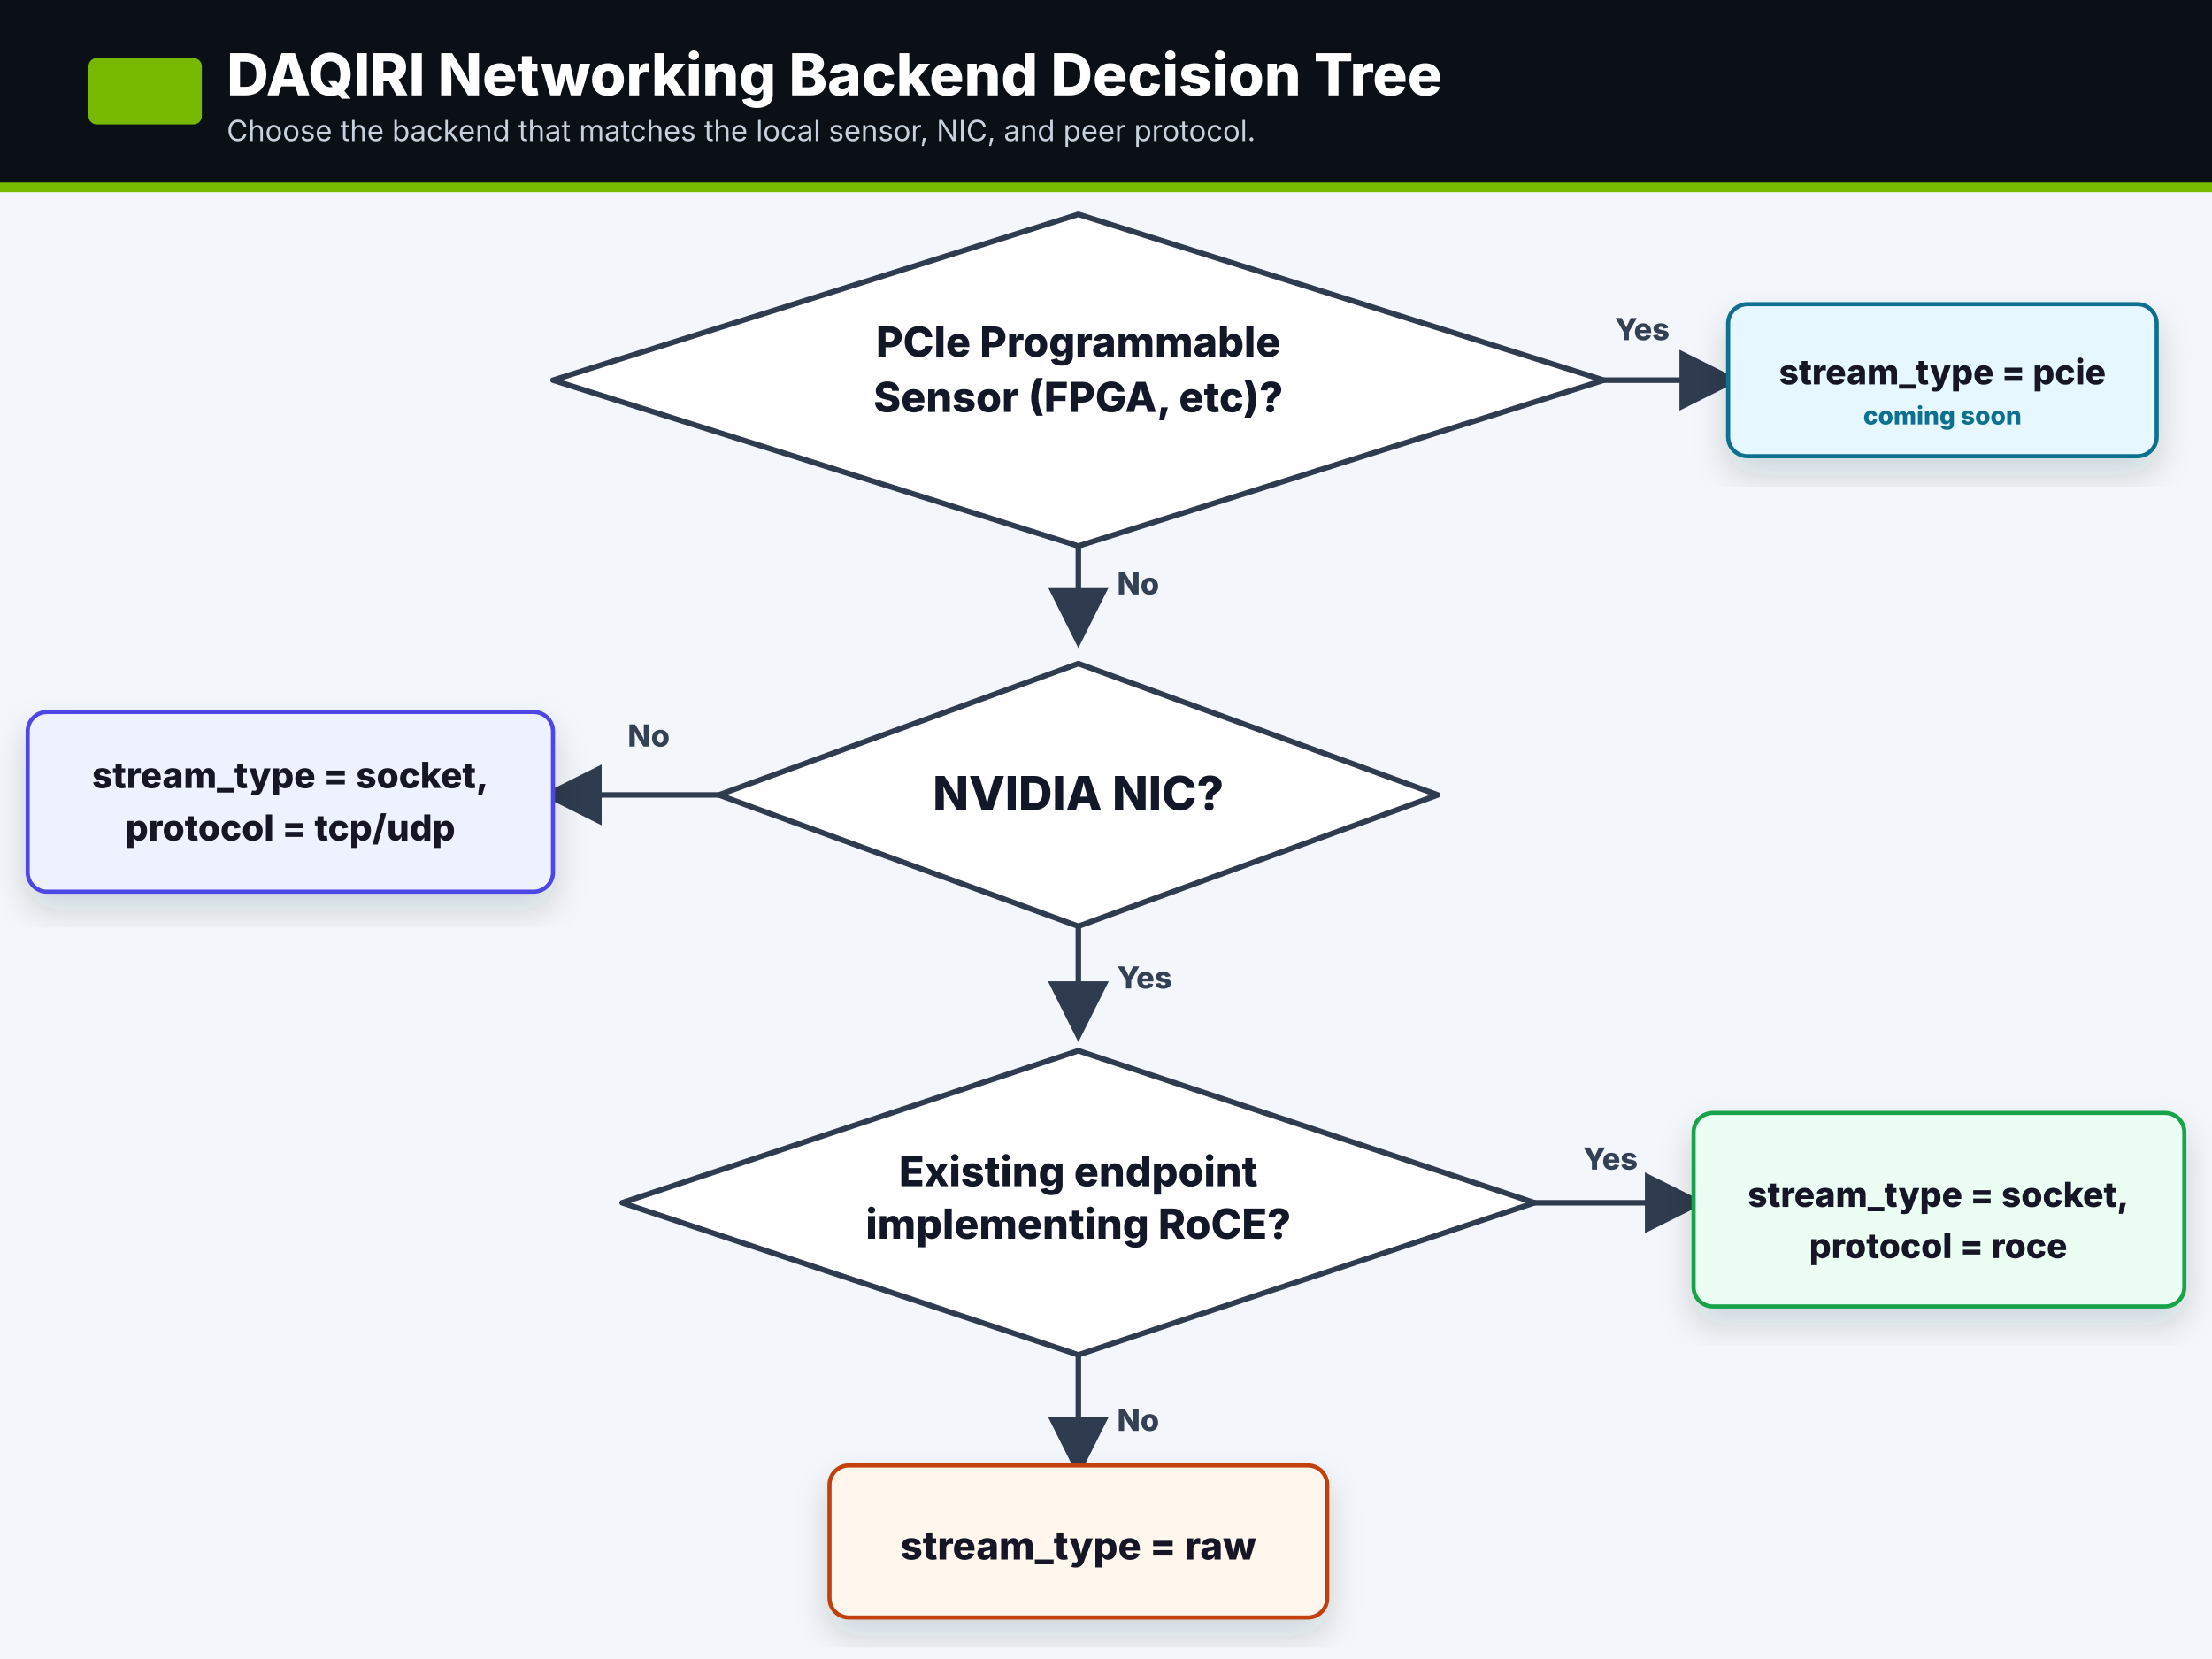
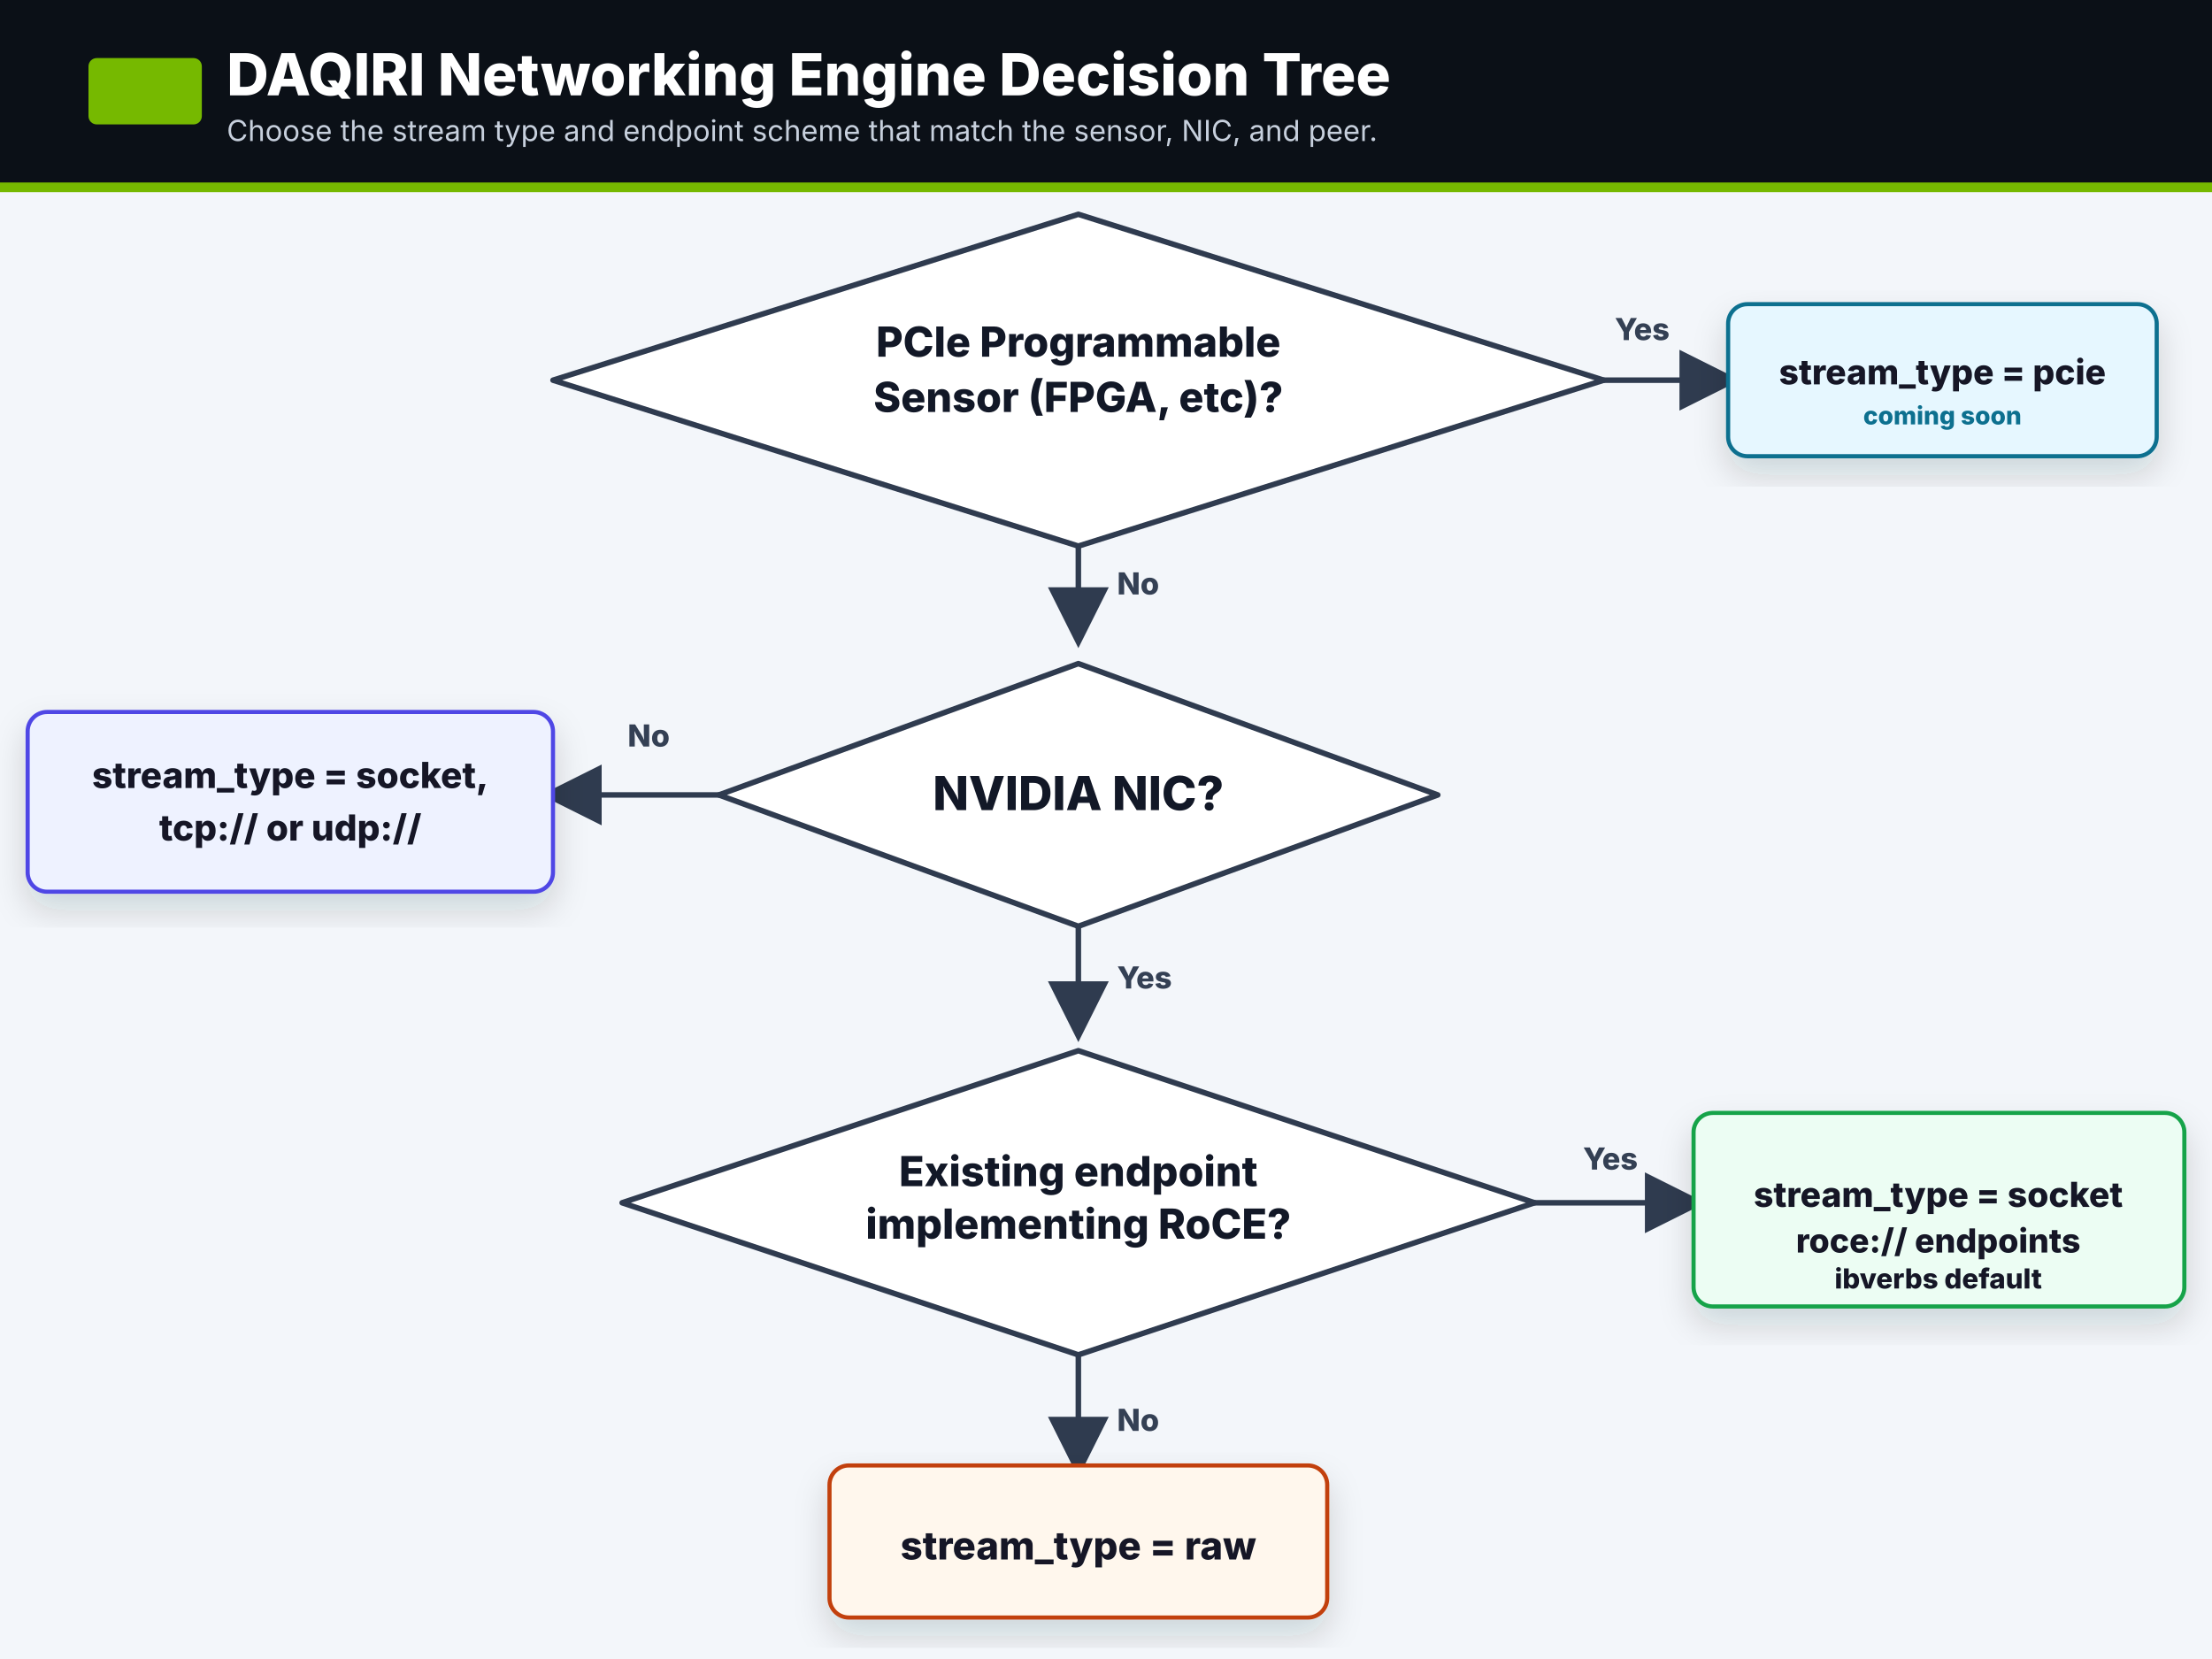
<svg xmlns="http://www.w3.org/2000/svg" viewBox="0 0 1600 1200" role="img" aria-labelledby="title desc">
  <defs>
    <filter id="shadow" x="-20%" y="-20%" width="140%" height="140%">
      <feDropShadow dx="0" dy="12" stdDeviation="12" flood-color="#1f2937" flood-opacity="0.16" />
    </filter>
    <marker id="arrow" viewBox="0 0 20 20" refX="16" refY="10" markerWidth="11" markerHeight="11" orient="auto">
      <path d="M0 0 L20 10 L0 20 Z" fill="#2f3b4f" />
    </marker>
  </defs>
  <rect width="1600" height="1200" fill="#f3f6fa" />
  <rect width="1600" height="138" fill="#0b1017" />
  <rect y="132" width="1600" height="7" fill="#76b900" />
  <rect x="64" y="42" width="82" height="48" rx="6" fill="#76b900" />
-   <text x="164" y="69" fill="#ffffff" font-family="Inter, Arial, sans-serif" font-size="42" font-weight="800">DAQIRI Networking Backend Decision Tree</text>
-   <text x="164" y="102" fill="#c7d0dd" font-family="Inter, Arial, sans-serif" font-size="21">Choose the backend that matches the local sensor, NIC, and peer protocol.</text>
+   <text x="164" y="69" fill="#ffffff" font-family="Inter, Arial, sans-serif" font-size="42" font-weight="800">DAQIRI Networking Engine Decision Tree</text>
+   <text x="164" y="102" fill="#c7d0dd" font-family="Inter, Arial, sans-serif" font-size="21">Choose the stream type and endpoint scheme that match the sensor, NIC, and peer.</text>
  <g fill="none" stroke="#2f3b4f" stroke-width="4" stroke-linecap="round" stroke-linejoin="round">
    <path d="M1160 275 H1250" marker-end="url(#arrow)" />
    <path d="M780 395 V460" marker-end="url(#arrow)" />
    <path d="M520 575 H400" marker-end="url(#arrow)" />
    <path d="M780 670 V745" marker-end="url(#arrow)" />
    <path d="M1110 870 H1225" marker-end="url(#arrow)" />
    <path d="M780 980 V1060" marker-end="url(#arrow)" />
  </g>
  <g fill="#ffffff" stroke="#2f3b4f" stroke-width="4" stroke-linejoin="round">
    <path d="M780 155 L1160 275 L780 395 L400 275 Z" />
    <path d="M780 480 L1040 575 L780 670 L520 575 Z" />
    <path d="M780 760 L1110 870 L780 980 L450 870 Z" />
  </g>
  <g font-family="Inter, Arial, sans-serif" fill="#121827">
    <text x="780" y="258" text-anchor="middle" font-size="30" font-weight="800">PCIe Programmable</text>
    <text x="780" y="298" text-anchor="middle" font-size="30" font-weight="800">Sensor (FPGA, etc)?</text>
    <text x="780" y="586" text-anchor="middle" font-size="34" font-weight="800">NVIDIA NIC?</text>
    <text x="780" y="858" text-anchor="middle" font-size="30" font-weight="800">Existing endpoint</text>
    <text x="780" y="896" text-anchor="middle" font-size="30" font-weight="800">implementing RoCE?</text>
  </g>
  <g fill="#344054" font-family="Inter, Arial, sans-serif" font-size="22" font-weight="800">
    <text x="1168" y="246">Yes</text>
    <text x="808" y="430">No</text>
    <text x="454" y="540">No</text>
    <text x="808" y="715">Yes</text>
    <text x="1145" y="846">Yes</text>
    <text x="808" y="1035">No</text>
  </g>
  <g filter="url(#shadow)">
    <rect x="1250" y="220" width="310" height="110" rx="14" fill="#e6f7ff" stroke="#0b6f8f" stroke-width="3" />
    <text x="1405" y="278" text-anchor="middle" fill="#121827" font-family="Inter, Arial, sans-serif" font-size="25" font-weight="800">stream_type = pcie</text>
    <text x="1405" y="307" text-anchor="middle" fill="#0b6f8f" font-family="Inter, Arial, sans-serif" font-size="18" font-weight="800">coming soon</text>
  </g>
  <g filter="url(#shadow)">
    <rect x="20" y="515" width="380" height="130" rx="14" fill="#eef2ff" stroke="#4f46e5" stroke-width="3" />
    <text x="210" y="570" text-anchor="middle" fill="#121827" font-family="Inter, Arial, sans-serif" font-size="26" font-weight="800">stream_type = socket,</text>
-     <text x="210" y="608" text-anchor="middle" fill="#121827" font-family="Inter, Arial, sans-serif" font-size="26" font-weight="800">protocol = tcp/udp</text>
+     <text x="210" y="608" text-anchor="middle" fill="#121827" font-family="Inter, Arial, sans-serif" font-size="26" font-weight="800">tcp:// or udp://</text>
  </g>
  <g filter="url(#shadow)">
    <rect x="1225" y="805" width="355" height="140" rx="14" fill="#ecfdf3" stroke="#16a34a" stroke-width="3" />
-     <text x="1402" y="873" text-anchor="middle" fill="#121827" font-family="Inter, Arial, sans-serif" font-size="25" font-weight="800">stream_type = socket,</text>
-     <text x="1402" y="910" text-anchor="middle" fill="#121827" font-family="Inter, Arial, sans-serif" font-size="25" font-weight="800">protocol = roce</text>
+     <text x="1402" y="873" text-anchor="middle" fill="#121827" font-family="Inter, Arial, sans-serif" font-size="25" font-weight="800">stream_type = socket</text>
+     <text x="1402" y="906" text-anchor="middle" fill="#121827" font-family="Inter, Arial, sans-serif" font-size="24" font-weight="800">roce:// endpoints</text>
+     <text x="1402" y="932" text-anchor="middle" fill="#121827" font-family="Inter, Arial, sans-serif" font-size="20" font-weight="800">ibverbs default</text>
  </g>
  <g filter="url(#shadow)">
    <rect x="600" y="1060" width="360" height="110" rx="14" fill="#fff7ed" stroke="#c2410c" stroke-width="3" />
    <text x="780" y="1128" text-anchor="middle" fill="#121827" font-family="Inter, Arial, sans-serif" font-size="28" font-weight="800">stream_type = raw</text>
  </g>
</svg>
